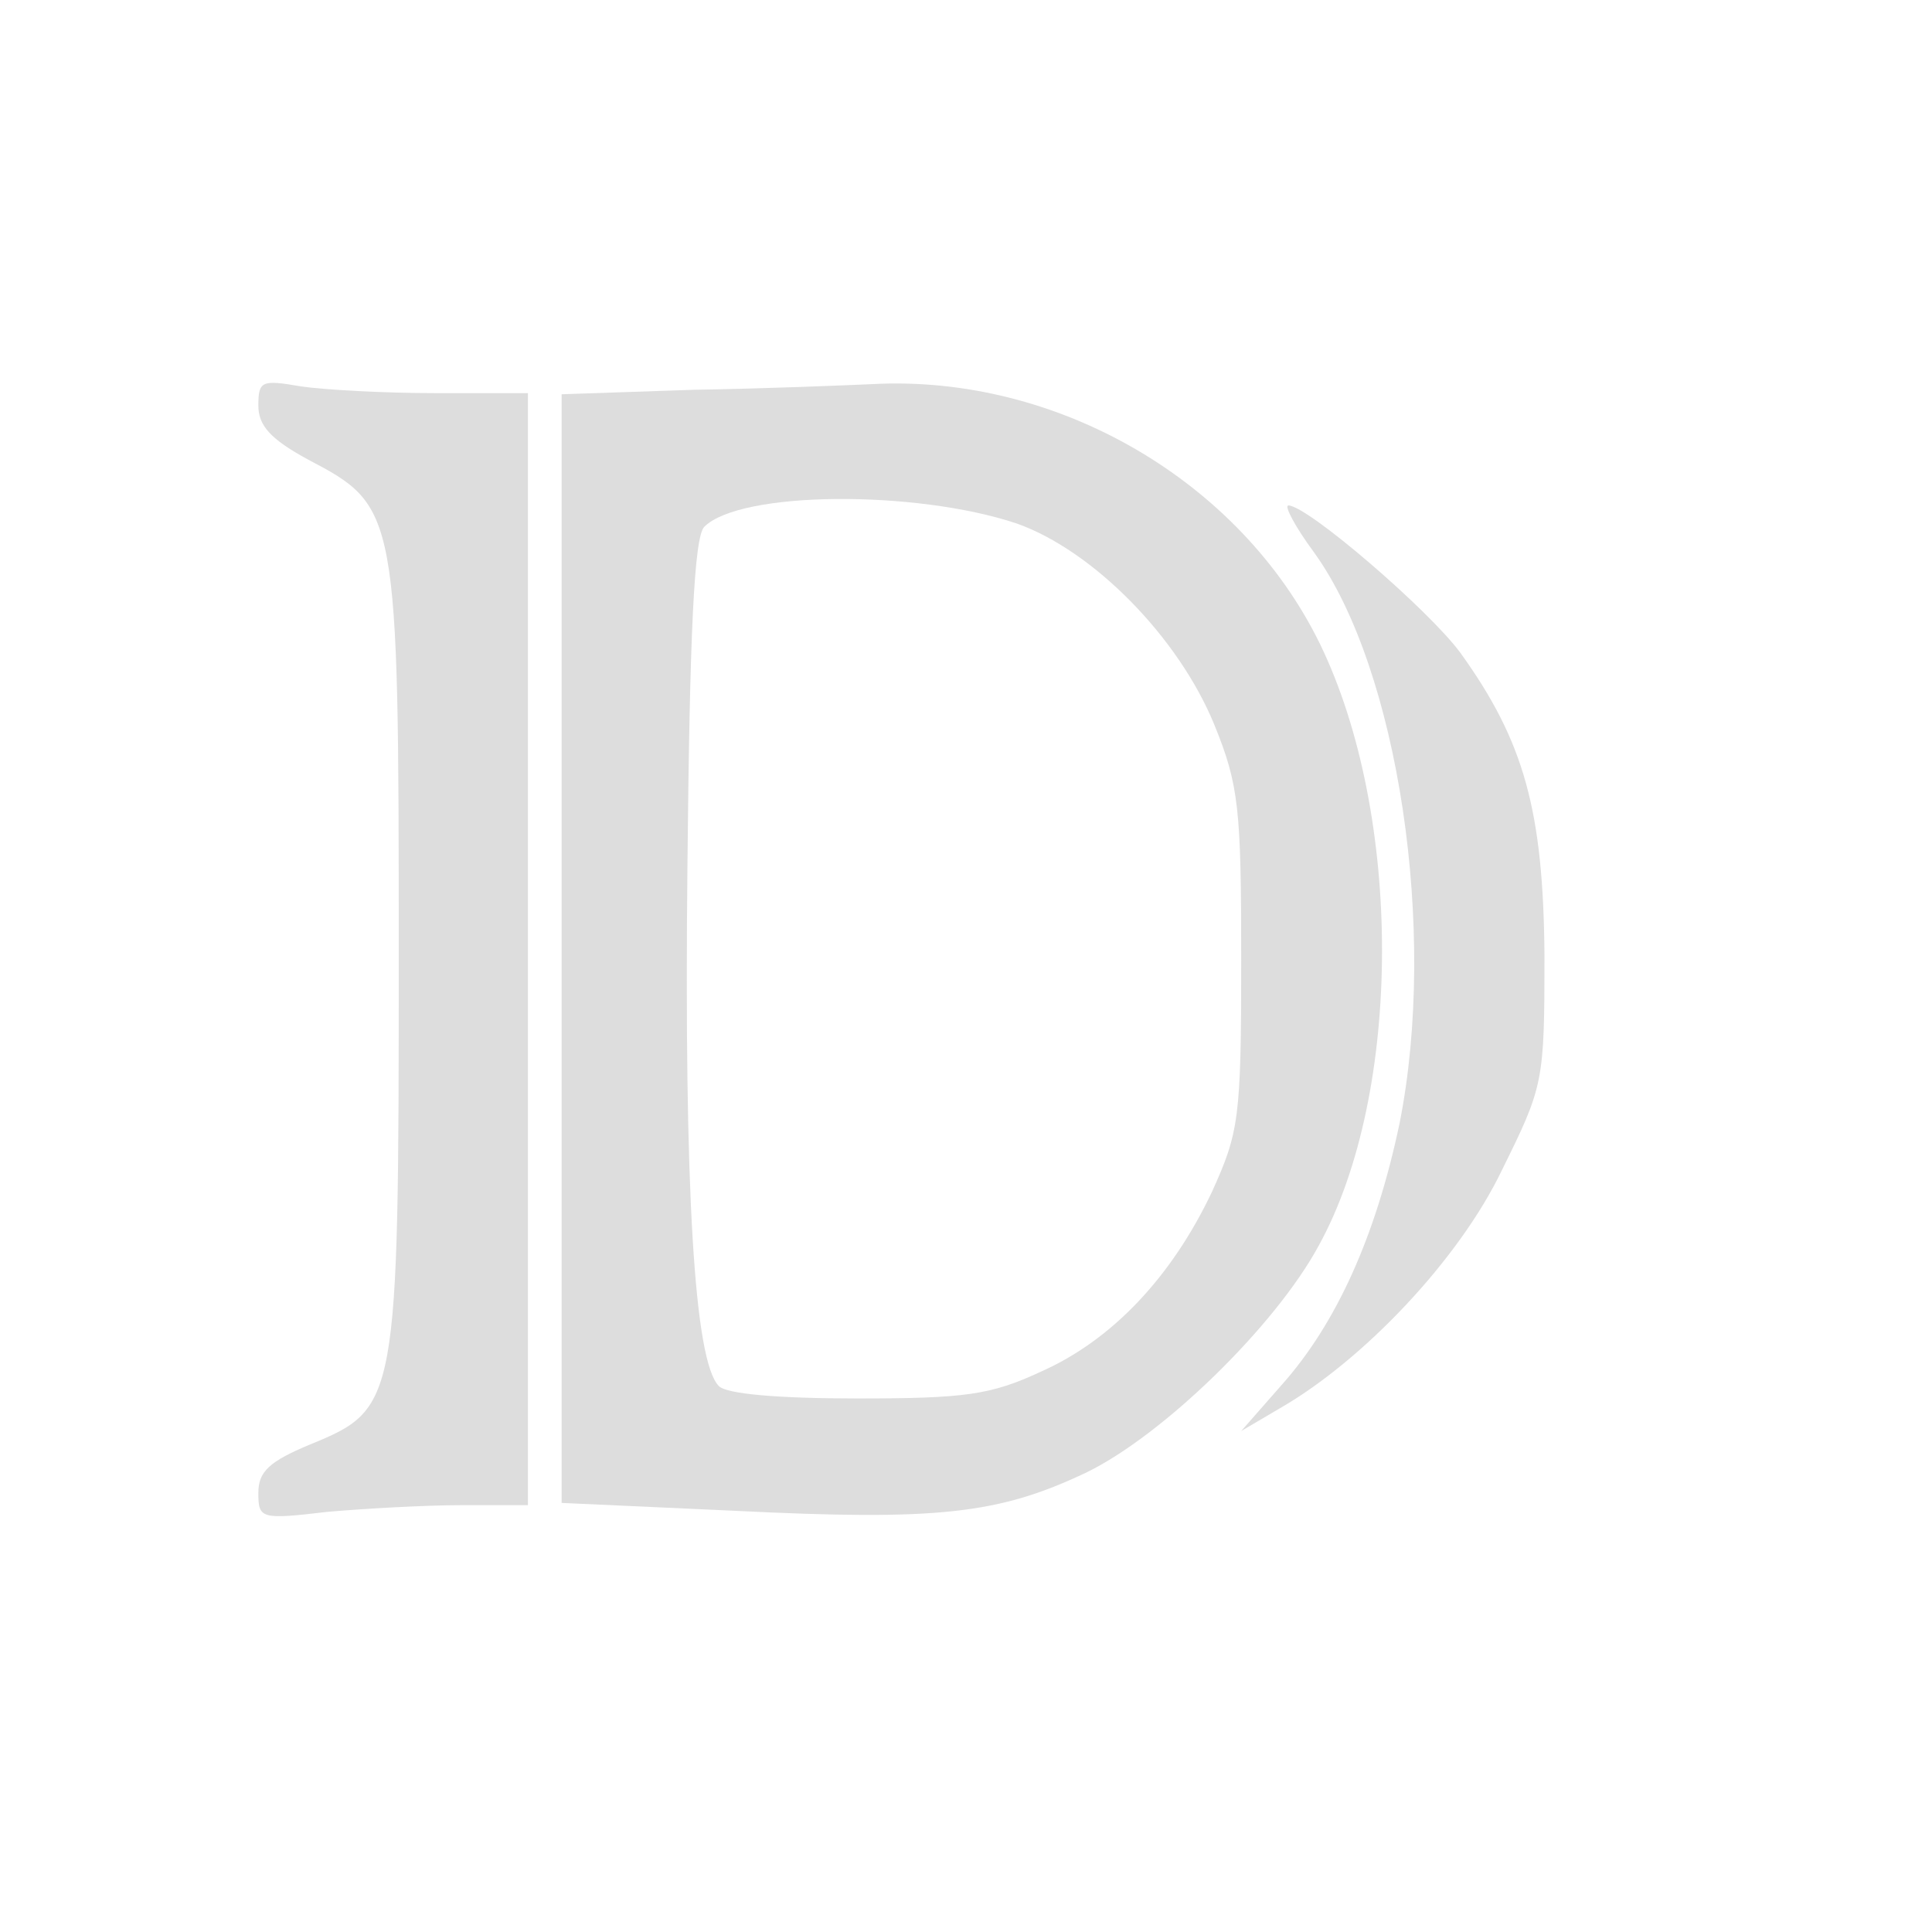
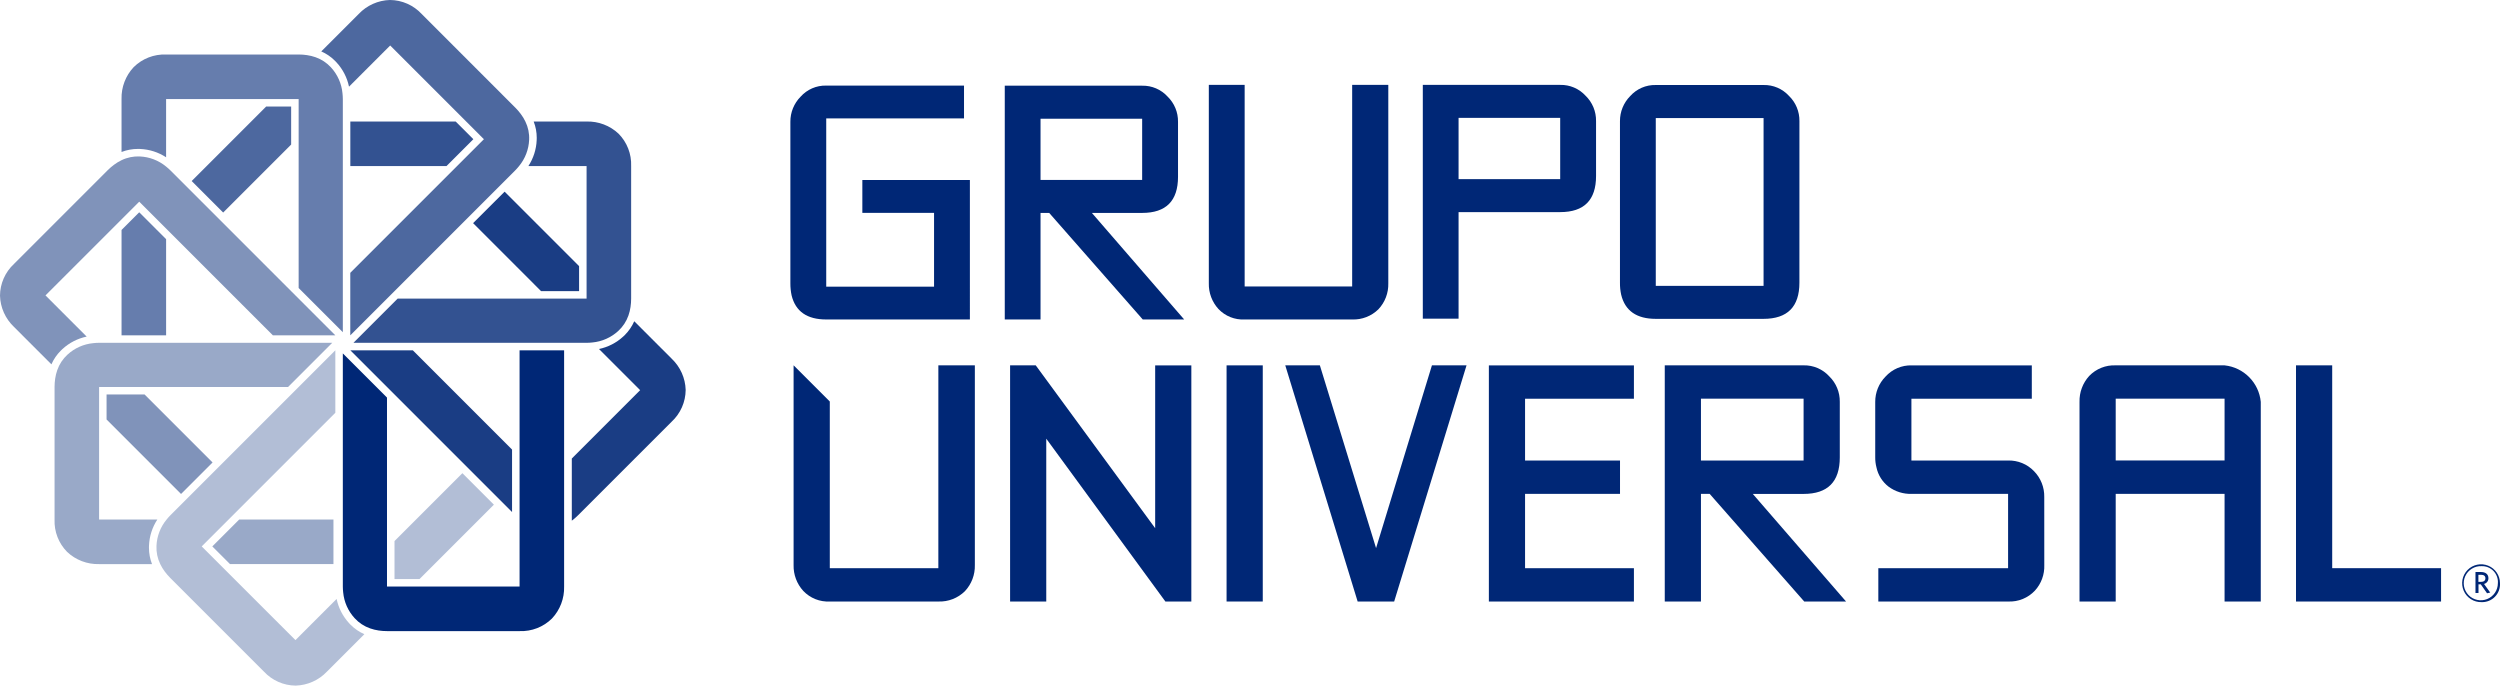
- <svg xmlns="http://www.w3.org/2000/svg" version="1.0" width="38pt" height="38pt" viewBox="0 0 172 172" preserveAspectRatio="xMidYMid meet">
-   <g transform="translate(0,172) scale(0.1,-0.1)" fill="#dddddd" stroke="none">
-     <path d="M230 1359 c0 -18 11 -30 44 -48 80 -42 81 -45 81 -441 0 -400 -1 -404 -79 -436 -36 -15 -46 -24 -46 -43 0 -23 2 -24 61 -17 34 3 88 6 120 6 l59 0 0 495 0 495 -82 0 c-46 0 -100 3 -120 6 -35 6 -38 5 -38 -17z" />
-     <path d="M618 1373 l-118 -4 0 -493 0 -494 154 -7 c181 -9 235 -3 313 34 68 33 168 130 207 202 75 136 75 384 1 536 -71 145 -234 240 -399 231 -23 -1 -94 -4 -158 -5z m287 -119 c68 -24 144 -101 176 -179 22 -54 24 -75 24 -210 0 -141 -2 -153 -26 -206 -36 -76 -89 -132 -152 -160 -45 -21 -68 -24 -164 -24 -71 0 -116 4 -123 11 -22 22 -31 175 -28 463 2 208 6 293 15 302 32 32 188 33 278 3z" />
-     <path d="M1170 1228 c75 -104 110 -337 76 -508 -21 -100 -56 -178 -105 -233 l-36 -41 34 20 c75 43 160 133 198 212 37 75 38 78 38 191 -1 129 -18 191 -75 270 -28 38 -136 131 -153 131 -4 0 6 -19 23 -42z" />
+ <svg xmlns="http://www.w3.org/2000/svg" width="408.588" height="112.057" viewBox="0 0 408.588 112.057">
+   <g id="Group_4144" data-name="Group 4144" transform="translate(-49.766 -51.013)">
+     <path id="Path_1" data-name="Path 1" d="M593.1,120.467H575.529V87.524h-5.856v32.433a6,6,0,0,0,1.568,4.189,5.5,5.5,0,0,0,4.288,1.717H593.1a5.821,5.821,0,0,0,4.29-1.665,5.955,5.955,0,0,0,1.616-4.24V87.524H593.1Z" transform="translate(-322.343 -22.637)" fill="#002776" fill-rule="evenodd" />
+     <path id="Path_2" data-name="Path 2" d="M511.22,126.079h-6.767l-15.29-17.413h-1.417v17.413H481.9V87.872h22.459a5.45,5.45,0,0,1,4.141,1.769,5.635,5.635,0,0,1,1.715,4.137v8.986q0,5.9-5.856,5.9h-8.222Zm-6.865-32.811H487.746v10.009h16.608Z" transform="translate(-267.92 -22.853)" fill="#002776" fill-rule="evenodd" />
+     <path id="Path_3" data-name="Path 3" d="M667.545,108.319v17.412H661.7V87.525h22.457a5.449,5.449,0,0,1,4.142,1.769,5.633,5.633,0,0,1,1.715,4.136v8.986q0,5.9-5.856,5.9H667.545Zm16.608-15.4H667.545V102.93h16.608Z" transform="translate(-379.397 -22.637)" fill="#002776" fill-rule="evenodd" />
+     <path id="Path_4" data-name="Path 4" d="M775.824,119.887q0,5.9-5.856,5.906H752.353q-4.7,0-5.656-3.939a8.645,8.645,0,0,1-.2-1.967V93.48a5.778,5.778,0,0,1,1.668-4.09,5.434,5.434,0,0,1,4.191-1.816h17.615a5.453,5.453,0,0,1,4.137,1.767,5.625,5.625,0,0,1,1.72,4.139Zm-5.856-26.905H752.35V120.4h17.617Z" transform="translate(-431.972 -22.668)" fill="#002776" fill-rule="evenodd" />
+     <path id="Path_5" data-name="Path 5" d="M419.042,126.049H395.563q-4.7,0-5.66-3.938a9.257,9.257,0,0,1-.2-1.969V93.732a5.771,5.771,0,0,1,1.667-4.09,5.437,5.437,0,0,1,4.191-1.818h22.521v5.367H395.563v27.493h17.622V108.623H401.466v-5.365h17.575Z" transform="translate(-210.762 -22.823)" fill="#002776" fill-rule="evenodd" />
+     <path id="Path_6" data-name="Path 6" d="M513.821,246.75H509.58l-19.469-26.615V246.75H484.2v-38.6h4.191l19.519,26.615V208.154h5.913Z" transform="translate(-269.349 -97.427)" fill="#002776" fill-rule="evenodd" />
+     <rect id="Rectangle_8" data-name="Rectangle 8" width="5.915" height="38.596" transform="translate(250.231 110.726)" fill="#002776" />
+     <path id="Path_7" data-name="Path 7" d="M632.178,208.153l-11.828,38.6h-5.967l-11.83-38.6h5.656l9.184,29.87,9.13-29.87Z" transform="translate(-342.729 -97.427)" fill="#002776" fill-rule="evenodd" />
+     <path id="Path_8" data-name="Path 8" d="M795.4,246.749h-6.835L773.113,229.16h-1.427v17.589h-5.915v-38.6H788.46a5.506,5.506,0,0,1,4.181,1.785,5.7,5.7,0,0,1,1.735,4.179V223.2q0,5.965-5.917,5.964h-8.3ZM788.46,213.6H771.686v10.111H788.46Z" transform="translate(-443.924 -97.427)" fill="#002776" fill-rule="evenodd" />
+     <path id="Path_9" data-name="Path 9" d="M883.917,240.784a5.865,5.865,0,0,1-1.528,4.179A5.646,5.646,0,0,1,878,246.749H856.792V241.3H878V229.157H862.25a6.024,6.024,0,0,1-3.776-1.174,5.382,5.382,0,0,1-1.988-3.158,6.385,6.385,0,0,1-.2-1.632V214.12a5.844,5.844,0,0,1,1.679-4.129,5.56,5.56,0,0,1,4.285-1.837h19.627v5.45H862.2v10.1H878a5.663,5.663,0,0,1,4.231,1.734,5.857,5.857,0,0,1,1.681,4.233Z" transform="translate(-500.042 -97.427)" fill="#002776" fill-rule="evenodd" />
+     <path id="Path_10" data-name="Path 10" d="M973.775,246.749h-5.917V229.16H950.066v17.589h-5.915V214.117a6.055,6.055,0,0,1,1.582-4.231,5.668,5.668,0,0,1,4.333-1.734h17.792a6.646,6.646,0,0,1,5.917,5.964ZM967.858,213.6H950.066v10.1h17.792Z" transform="translate(-554.519 -97.427)" fill="#002776" fill-rule="evenodd" />
+     <path id="Path_11" data-name="Path 11" d="M1060.97,246.75h-23.709v-38.6h5.917V241.3h17.792Z" transform="translate(-612.248 -97.427)" fill="#002776" fill-rule="evenodd" />
+     <path id="Path_12" data-name="Path 12" d="M1112.126,299.9a3.093,3.093,0,1,1,3.018-3.085,2.919,2.919,0,0,1-3.018,3.085m0-5.88a2.79,2.79,0,1,0,2.672,2.795,2.591,2.591,0,0,0-2.672-2.795m.9,4.431-1.024-1.464h-.372v1.422h-.493V294.98h.932c.717,0,1.184.372,1.184,1a.943.943,0,0,1-.719.946l1.012,1.41Zm-.972-3.021h-.439v1.158h.427c.438,0,.719-.2.719-.588,0-.37-.255-.571-.708-.571" transform="translate(-656.791 -150.477)" fill="#002776" />
+     <path id="Path_13" data-name="Path 13" d="M713.826,213.606v-5.45H690.119v38.6h23.707V241.3H696.034V229.16h15.519v-5.453H696.034v-10.1Z" transform="translate(-397.02 -97.428)" fill="#002776" fill-rule="evenodd" />
+     <path id="Path_14" data-name="Path 14" d="M414.741,241.3H397V214.06l-5.908-5.908h-.009v32.631a6.051,6.051,0,0,0,1.582,4.231A5.569,5.569,0,0,0,397,246.748h17.743a5.867,5.867,0,0,0,4.332-1.681,6.007,6.007,0,0,0,1.632-4.283V208.152h-5.964Z" transform="translate(-211.616 -97.426)" fill="#002776" fill-rule="evenodd" />
+     <path id="Path_15" data-name="Path 15" d="M239.881,132.223H209l-7.222,7.221h38.106a8.972,8.972,0,0,0,.953-.057,7.225,7.225,0,0,0,4.212-1.875,6.165,6.165,0,0,0,1.675-2.538,7.345,7.345,0,0,0,.339-1.394,9.24,9.24,0,0,0,.1-1.359V110.561a7.142,7.142,0,0,0-2.052-5.29,7.338,7.338,0,0,0-5.229-1.993h-8.648a7.355,7.355,0,0,1,.5,2.677c0,.118,0,.238-.01.358a8.4,8.4,0,0,1-1.358,4.248h9.514Z" transform="translate(-94.246 -32.404)" fill="#335291" />
+     <path id="Path_16" data-name="Path 16" d="M200.441,110.56h15.712l4.394-4.394-2.891-2.889H200.441Z" transform="translate(-93.419 -32.404)" fill="#335291" />
+     <path id="Path_17" data-name="Path 17" d="M214.52,73.767,192.681,95.606v10.212l26.945-26.945a8.939,8.939,0,0,0,.635-.712,7.241,7.241,0,0,0,1.653-4.3,6.123,6.123,0,0,0-.613-2.979,7.289,7.289,0,0,0-.743-1.226,9.157,9.157,0,0,0-.889-1.033L204.351,53.3a7.144,7.144,0,0,0-5.191-2.288,7.324,7.324,0,0,0-5.106,2.288l-6.115,6.115a7.273,7.273,0,0,1,2.245,1.538c.085.085.167.17.247.259a8.37,8.37,0,0,1,2.043,3.965l6.729-6.729Z" transform="translate(-85.667 0)" fill="#4d689f" />
+     <path id="Path_18" data-name="Path 18" d="M148.459,103.051V96.839h-4.087L132.2,109.011l5.148,5.151Z" transform="translate(-51.109 -28.412)" fill="#4d689f" />
+     <path id="Path_19" data-name="Path 19" d="M109.324,162.421V146.709l-4.394-4.394-2.889,2.889v17.217Z" transform="translate(-32.41 -56.607)" fill="#667dad" />
+     <path id="Path_20" data-name="Path 20" d="M130.985,81.729v30.884l7.221,7.221V81.729a8.972,8.972,0,0,0-.057-.953,7.236,7.236,0,0,0-1.873-4.212,6.187,6.187,0,0,0-2.54-1.675,7.561,7.561,0,0,0-1.394-.34,9.289,9.289,0,0,0-1.359-.1H109.323a7.153,7.153,0,0,0-5.29,2.054,7.336,7.336,0,0,0-1.993,5.228v8.649a7.348,7.348,0,0,1,2.677-.5c.118,0,.238,0,.358.007a8.381,8.381,0,0,1,4.248,1.361V81.729Z" transform="translate(-32.41 -14.528)" fill="#667dad" />
+     <path id="Path_21" data-name="Path 21" d="M197.214,202.186v38.106a8.9,8.9,0,0,0,.057.95,7.218,7.218,0,0,0,1.873,4.215,6.147,6.147,0,0,0,2.54,1.672,7.3,7.3,0,0,0,1.392.342,9.292,9.292,0,0,0,1.358.1H226.1a7.141,7.141,0,0,0,5.287-2.052,7.334,7.334,0,0,0,1.993-5.228V201.679H226.1v38.612H204.433V209.405Z" transform="translate(-91.418 -93.413)" fill="#002776" />
+     <path id="Path_22" data-name="Path 22" d="M72.52,125.684,94.36,147.523h10.21L77.626,120.578a9.238,9.238,0,0,0-.712-.632,7.23,7.23,0,0,0-4.307-1.655,6.146,6.146,0,0,0-2.977.613,7.2,7.2,0,0,0-1.226.743,9.341,9.341,0,0,0-1.035.889L52.054,135.854a7.149,7.149,0,0,0-2.288,5.191,7.325,7.325,0,0,0,2.288,5.106l6.115,6.116a7.274,7.274,0,0,1,1.538-2.245c.085-.085.17-.168.259-.248a8.369,8.369,0,0,1,3.965-2.042L57.2,141Z" transform="translate(0 -41.708)" fill="#8093ba" />
+     <path id="Path_23" data-name="Path 23" d="M112.924,231.787l-11.111-11.111H95.6v4.087l12.172,12.174Z" transform="translate(-28.418 -105.192)" fill="#8093ba" />
+     <path id="Path_24" data-name="Path 24" d="M80.5,205.672h30.884l7.222-7.222H80.5a8.972,8.972,0,0,0-.953.057,7.238,7.238,0,0,0-4.212,1.873,6.172,6.172,0,0,0-1.674,2.54,7.519,7.519,0,0,0-.34,1.392,9.3,9.3,0,0,0-.1,1.361v21.663a7.152,7.152,0,0,0,2.052,5.29,7.341,7.341,0,0,0,5.228,1.993h8.648a7.355,7.355,0,0,1-.5-2.677c0-.12,0-.238.007-.358a8.375,8.375,0,0,1,1.361-4.247H80.5Z" transform="translate(-14.538 -91.411)" fill="#99a9c8" />
+     <path id="Path_25" data-name="Path 25" d="M160.879,274.458H145.473l-4.394,4.394,2.889,2.889h16.91Z" transform="translate(-56.614 -138.536)" fill="#99a9c8" />
+     <path id="Path_26" data-name="Path 26" d="M124.447,233.727l21.839-21.839V201.676l-26.945,26.945a8.943,8.943,0,0,0-.634.712,7.239,7.239,0,0,0-1.653,4.3,6.148,6.148,0,0,0,.613,2.978,7.257,7.257,0,0,0,.743,1.227,9.315,9.315,0,0,0,.889,1.033l15.318,15.318a7.15,7.15,0,0,0,5.191,2.288,7.337,7.337,0,0,0,5.106-2.288l6.115-6.115a7.331,7.331,0,0,1-2.245-1.538c-.085-.085-.167-.17-.247-.26a8.379,8.379,0,0,1-2.042-3.965l-6.729,6.729Z" transform="translate(-41.714 -93.411)" fill="#b2bed6" />
+     <path id="Path_27" data-name="Path 27" d="M230.537,254.522l-11.094,11.094v6.212h4.085l12.158-12.158Z" transform="translate(-105.2 -126.176)" fill="#b2bed6" />
+     <path id="Path_28" data-name="Path 28" d="M200.441,201.677h10.212L226.872,217.9v10.212Z" transform="translate(-93.419 -93.412)" fill="#1a3d84" />
+     <path id="Path_29" data-name="Path 29" d="M253.241,138.586,264.352,149.7h6.212v-4.087l-12.172-12.172Z" transform="translate(-126.155 -51.103)" fill="#1a3d84" />
+     <path id="Path_30" data-name="Path 30" d="M312.021,195.3l-6.115-6.115a7.368,7.368,0,0,1-1.538,2.248c-.085.082-.172.165-.26.248a8.4,8.4,0,0,1-3.965,2.042l6.726,6.726L295.7,211.622v10.16a9.031,9.031,0,0,0,1-.863L312.021,205.6a7.15,7.15,0,0,0,2.288-5.193,7.341,7.341,0,0,0-2.288-5.106" transform="translate(-152.481 -85.669)" fill="#1a3d84" />
  </g>
</svg>
